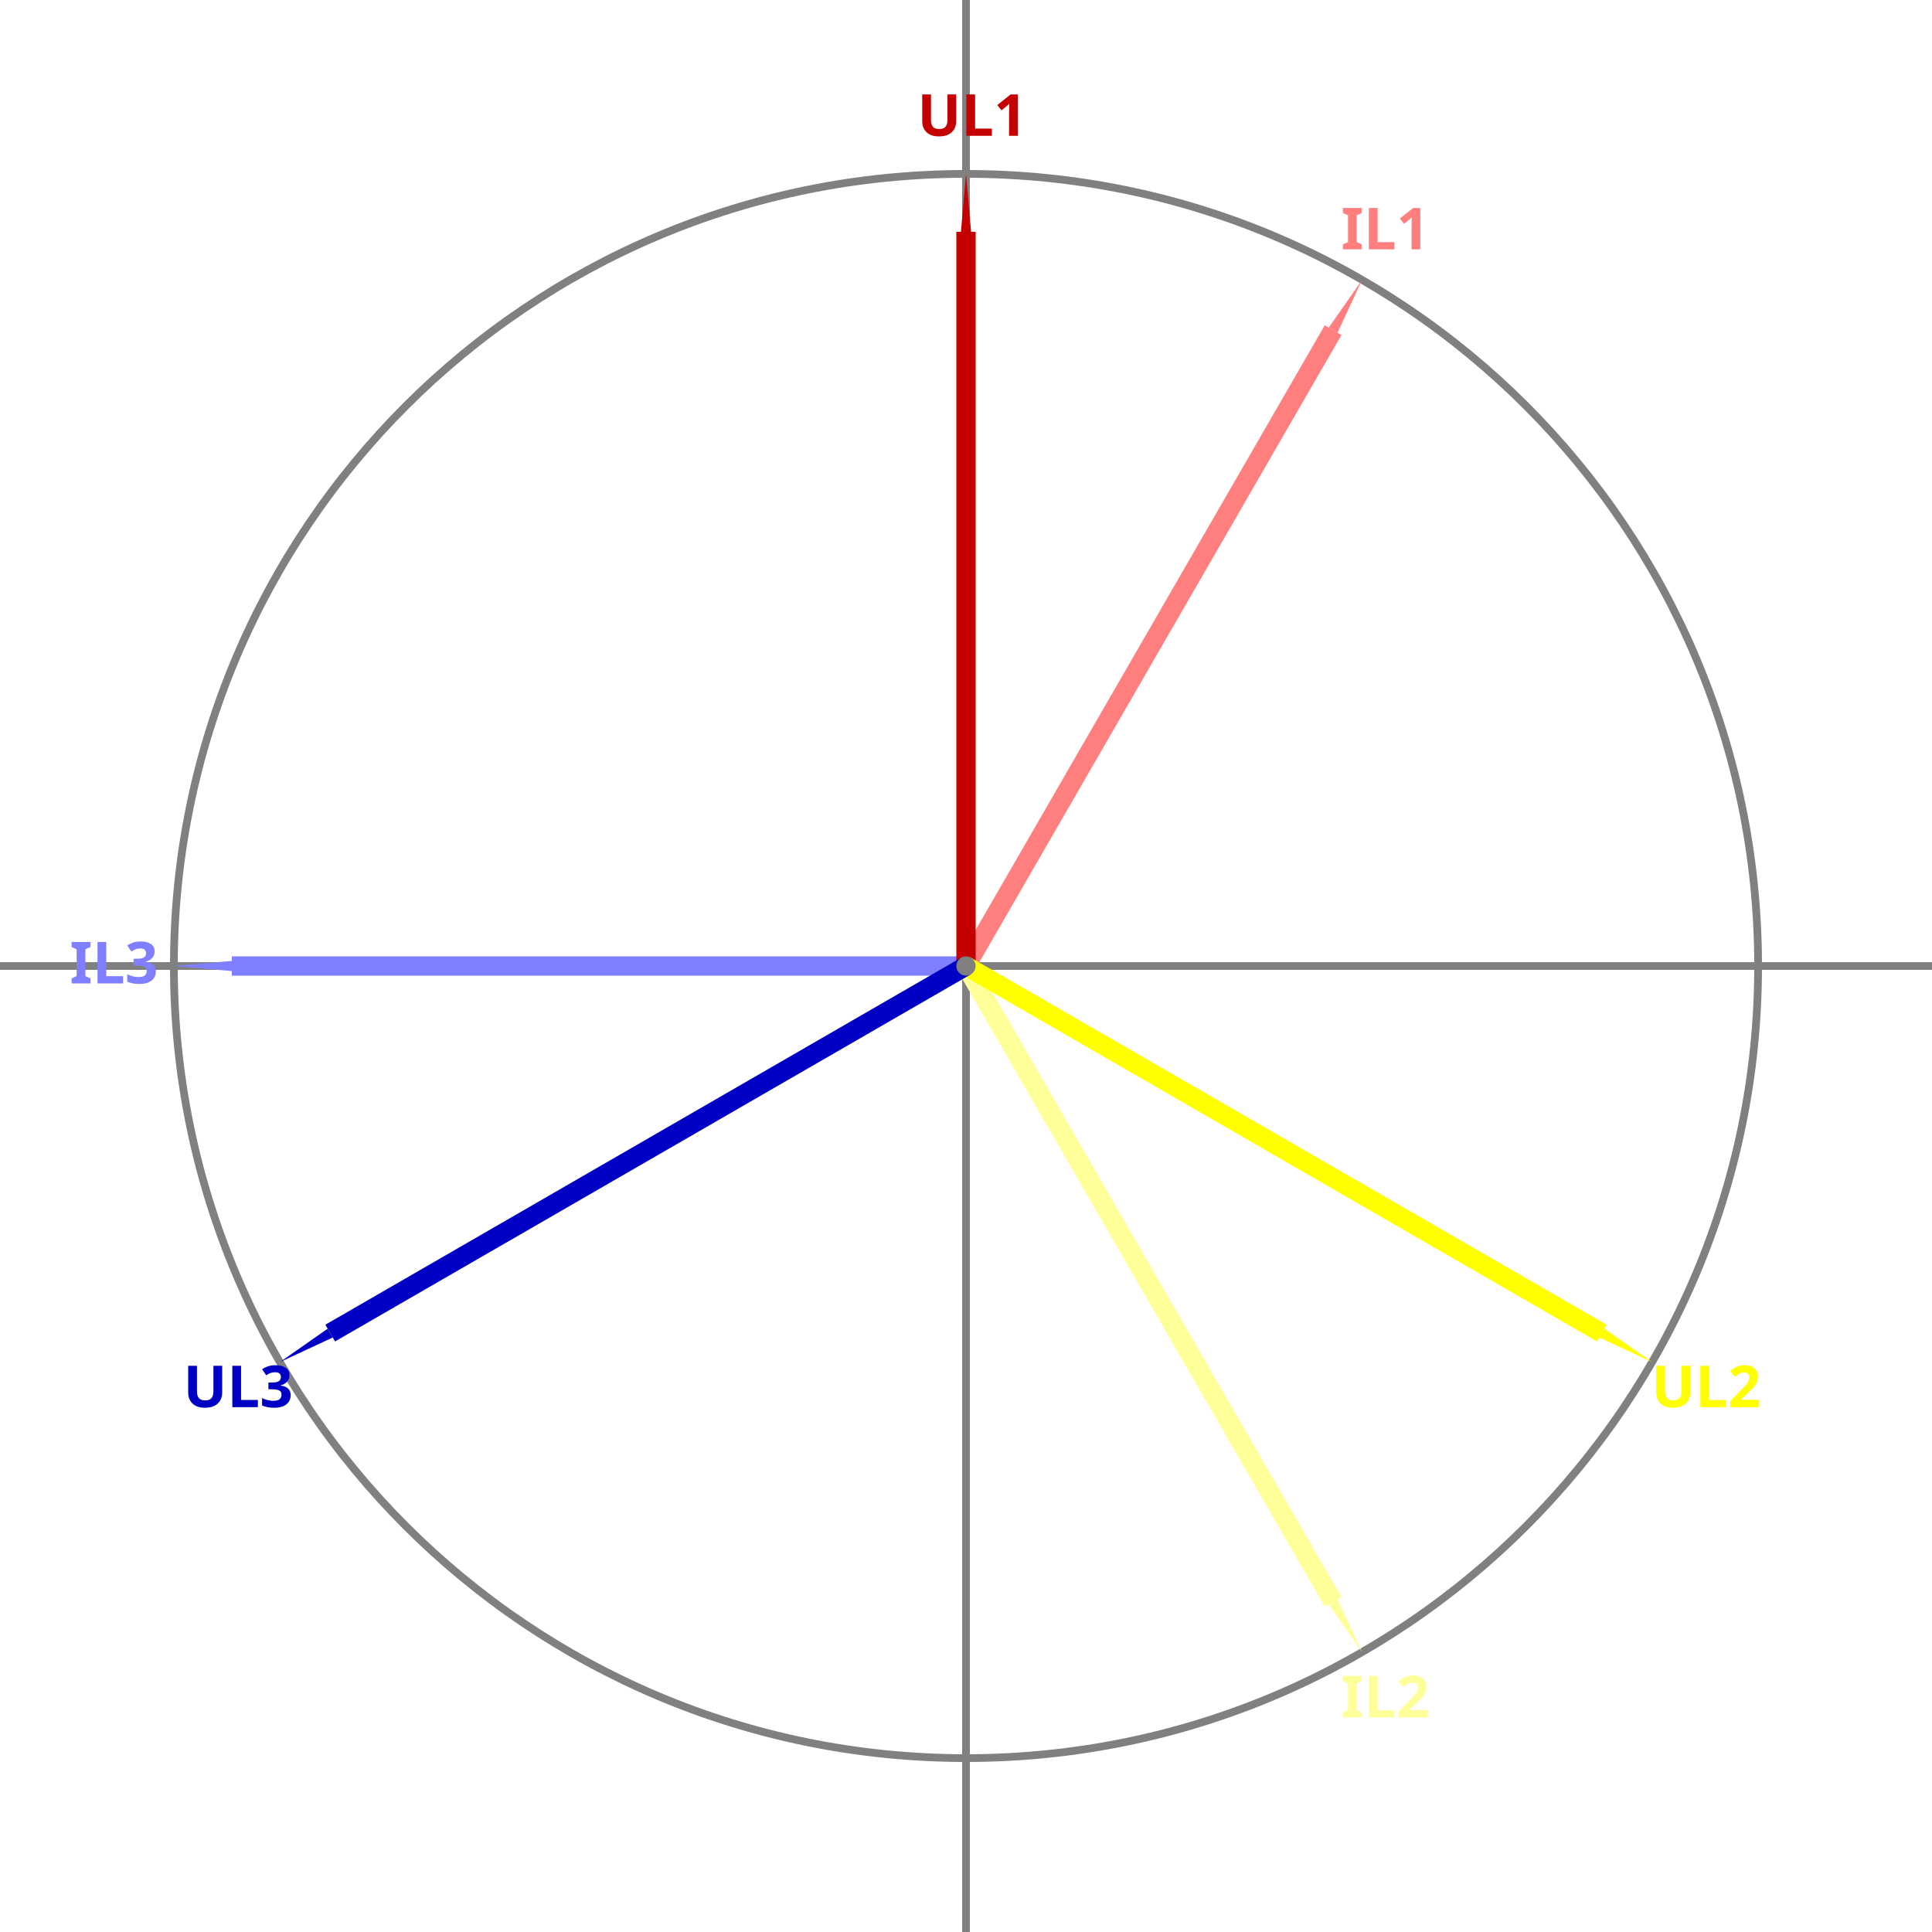
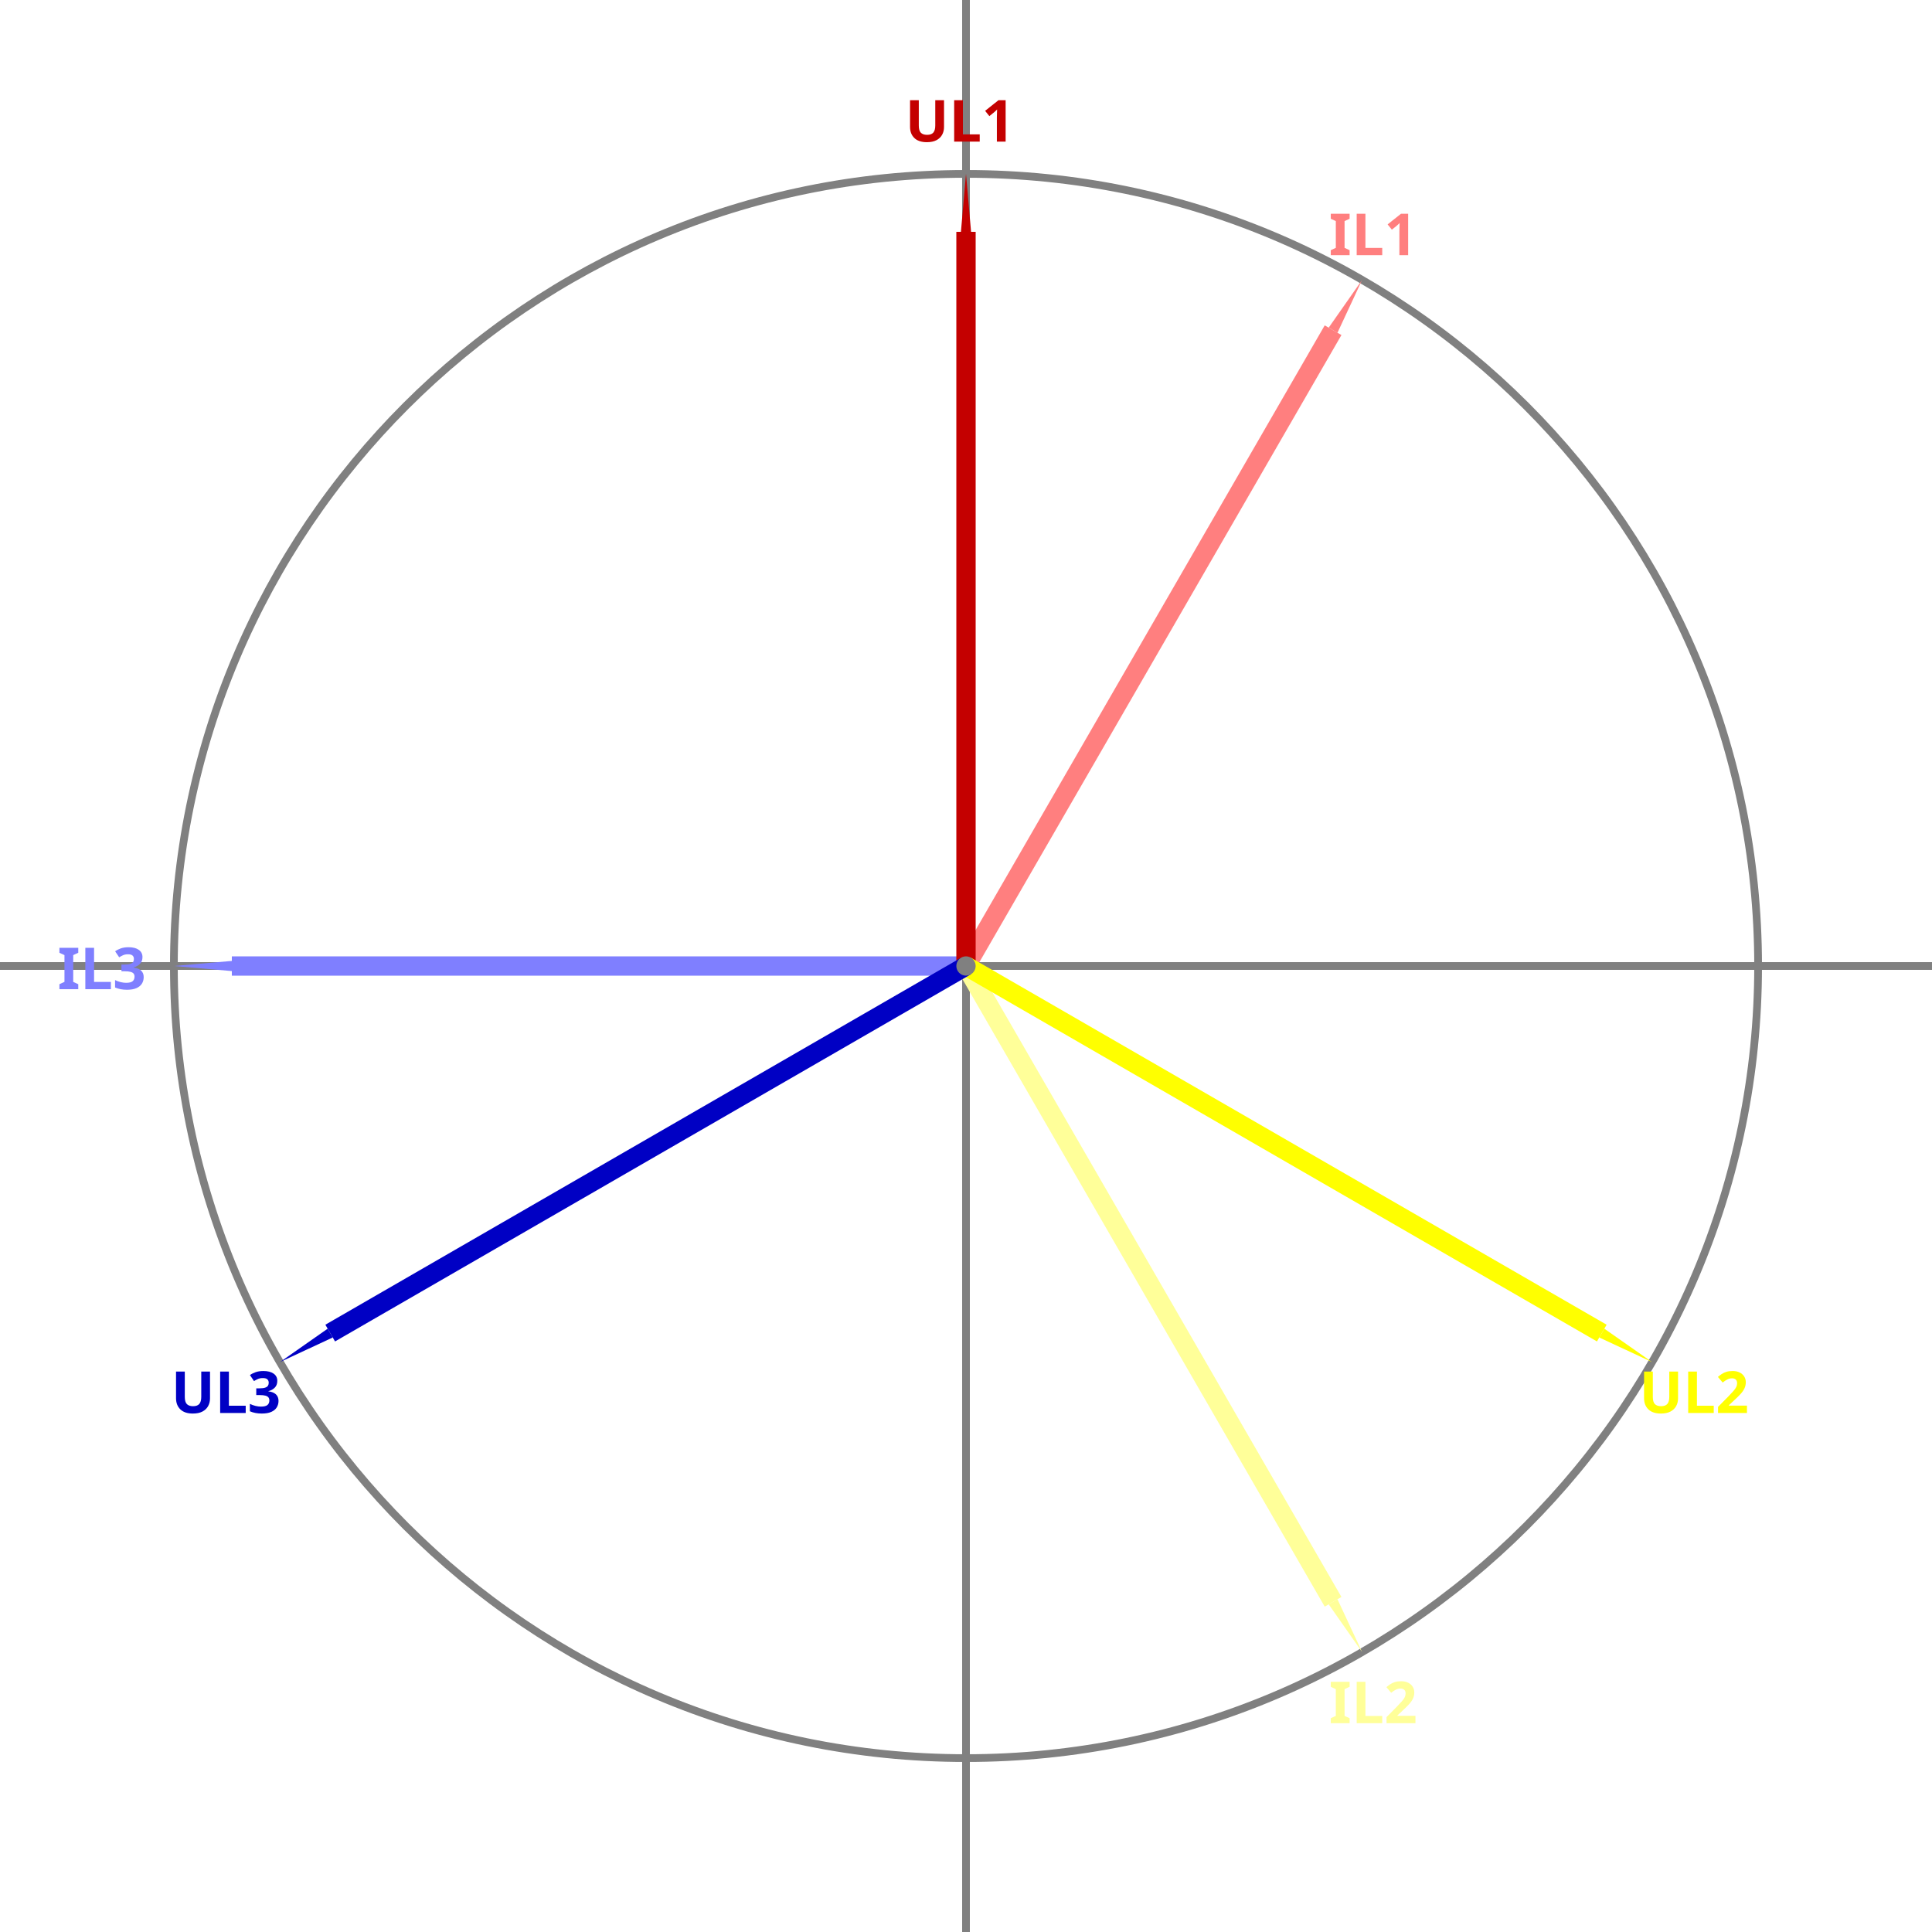
<svg xmlns="http://www.w3.org/2000/svg" width="705.556mm" height="705.556mm" viewBox="0 0 2000 2000" version="1.2" baseProfile="tiny">
  <defs>
</defs>
  <g fill="none" stroke="black" stroke-width="1" fill-rule="evenodd" stroke-linecap="square" stroke-linejoin="bevel">
    <g fill="none" stroke="#808080" stroke-opacity="1" stroke-width="8" stroke-linecap="square" stroke-linejoin="bevel" transform="matrix(1,0,0,1,0,0)" font-family="Sans" font-size="60" font-weight="570" font-style="normal">
      <polyline fill="none" vector-effect="none" points="0,1000 2000,1000 " />
      <polyline fill="none" vector-effect="none" points="1000,0 1000,2000 " />
      <path vector-effect="none" fill-rule="evenodd" d="M1820,1000 C1820,547.127 1452.87,180 1000,180 C547.127,180 180,547.127 180,1000 C180,1452.87 547.127,1820 1000,1820 C1452.87,1820 1820,1452.87 1820,1000 " />
    </g>
    <g fill="none" stroke="#ff7f7f" stroke-opacity="1" stroke-width="20" stroke-linecap="square" stroke-linejoin="bevel" transform="matrix(1,0,0,1,0,0)" font-family="Sans" font-size="60" font-weight="570" font-style="normal">
      <polyline fill="none" vector-effect="none" points="1005,991.34 1375,350.481 " />
    </g>
    <g fill="none" stroke="none" transform="matrix(1,0,0,1,0,0)" font-family="Sans" font-size="60" font-weight="570" font-style="normal">
      <path vector-effect="none" fill-rule="evenodd" d="M1410,289.859 L1384.55,344.445 L1375.45,339.196 L1410,289.859" />
    </g>
    <g fill="#ff7f7f" fill-opacity="1" stroke="none" transform="matrix(1,0,0,1,0,0)" font-family="Sans" font-size="60" font-weight="570" font-style="normal">
      <path vector-effect="none" fill-rule="evenodd" d="M1410,289.859 L1384.55,344.445 L1375.45,339.196" />
    </g>
    <g fill="none" stroke="#ffff99" stroke-opacity="1" stroke-width="20" stroke-linecap="square" stroke-linejoin="bevel" transform="matrix(1,0,0,1,0,0)" font-family="Sans" font-size="60" font-weight="570" font-style="normal">
      <polyline fill="none" vector-effect="none" points="1005,1008.66 1375,1649.52 " />
    </g>
    <g fill="none" stroke="none" transform="matrix(1,0,0,1,0,0)" font-family="Sans" font-size="60" font-weight="570" font-style="normal">
      <path vector-effect="none" fill-rule="evenodd" d="M1410,1710.14 L1375.45,1660.8 L1384.55,1655.55 L1410,1710.14" />
    </g>
    <g fill="#ffff99" fill-opacity="1" stroke="none" transform="matrix(1,0,0,1,0,0)" font-family="Sans" font-size="60" font-weight="570" font-style="normal">
      <path vector-effect="none" fill-rule="evenodd" d="M1410,1710.14 L1375.45,1660.8 L1384.55,1655.55" />
    </g>
    <g fill="none" stroke="#7f7fff" stroke-opacity="1" stroke-width="20" stroke-linecap="square" stroke-linejoin="bevel" transform="matrix(1,0,0,1,0,0)" font-family="Sans" font-size="60" font-weight="570" font-style="normal">
      <polyline fill="none" vector-effect="none" points="990,1000 250,1000 " />
    </g>
    <g fill="none" stroke="none" transform="matrix(1,0,0,1,0,0)" font-family="Sans" font-size="60" font-weight="570" font-style="normal">
      <path vector-effect="none" fill-rule="evenodd" d="M180,1000 L240,994.751 L240,1005.25 L180,1000" />
    </g>
    <g fill="#7f7fff" fill-opacity="1" stroke="none" transform="matrix(1,0,0,1,0,0)" font-family="Sans" font-size="60" font-weight="570" font-style="normal">
      <path vector-effect="none" fill-rule="evenodd" d="M180,1000 L240,994.751 L240,1005.25" />
    </g>
    <g fill="none" stroke="#c40000" stroke-opacity="1" stroke-width="20" stroke-linecap="square" stroke-linejoin="bevel" transform="matrix(1,0,0,1,0,0)" font-family="Sans" font-size="60" font-weight="570" font-style="normal">
      <polyline fill="none" vector-effect="none" points="1000,990 1000,250 " />
    </g>
    <g fill="none" stroke="none" transform="matrix(1,0,0,1,0,0)" font-family="Sans" font-size="60" font-weight="570" font-style="normal">
      <path vector-effect="none" fill-rule="evenodd" d="M1000,180 L1005.25,240 L994.751,240 L1000,180" />
    </g>
    <g fill="#c40000" fill-opacity="1" stroke="none" transform="matrix(1,0,0,1,0,0)" font-family="Sans" font-size="60" font-weight="570" font-style="normal">
      <path vector-effect="none" fill-rule="evenodd" d="M1000,180 L1005.25,240 L994.751,240" />
    </g>
    <g fill="none" stroke="#ffff00" stroke-opacity="1" stroke-width="20" stroke-linecap="square" stroke-linejoin="bevel" transform="matrix(1,0,0,1,0,0)" font-family="Sans" font-size="60" font-weight="570" font-style="normal">
      <polyline fill="none" vector-effect="none" points="1008.66,1005 1649.52,1375 " />
    </g>
    <g fill="none" stroke="none" transform="matrix(1,0,0,1,0,0)" font-family="Sans" font-size="60" font-weight="570" font-style="normal">
      <path vector-effect="none" fill-rule="evenodd" d="M1710.14,1410 L1655.55,1384.55 L1660.8,1375.45 L1710.14,1410" />
    </g>
    <g fill="#ffff00" fill-opacity="1" stroke="none" transform="matrix(1,0,0,1,0,0)" font-family="Sans" font-size="60" font-weight="570" font-style="normal">
      <path vector-effect="none" fill-rule="evenodd" d="M1710.14,1410 L1655.55,1384.55 L1660.8,1375.45" />
    </g>
    <g fill="none" stroke="#0000c4" stroke-opacity="1" stroke-width="20" stroke-linecap="square" stroke-linejoin="bevel" transform="matrix(1,0,0,1,0,0)" font-family="Sans" font-size="60" font-weight="570" font-style="normal">
      <polyline fill="none" vector-effect="none" points="991.34,1005 350.481,1375 " />
    </g>
    <g fill="none" stroke="none" transform="matrix(1,0,0,1,0,0)" font-family="Sans" font-size="60" font-weight="570" font-style="normal">
      <path vector-effect="none" fill-rule="evenodd" d="M289.859,1410 L339.196,1375.45 L344.445,1384.55 L289.859,1410" />
    </g>
    <g fill="#0000c4" fill-opacity="1" stroke="none" transform="matrix(1,0,0,1,0,0)" font-family="Sans" font-size="60" font-weight="570" font-style="normal">
      <path vector-effect="none" fill-rule="evenodd" d="M289.859,1410 L339.196,1375.45 L344.445,1384.55" />
    </g>
    <g fill="none" stroke="#c40000" stroke-opacity="1" stroke-width="1" stroke-linecap="square" stroke-linejoin="bevel" transform="matrix(1,0,0,1,0,0)" font-family="Sans" font-size="60" font-weight="570" font-style="normal">
-       <text fill="#c40000" fill-opacity="1" stroke="none" xml:space="preserve" x="949.594" y="140.6" font-family="Sans" font-size="60" font-weight="570" font-style="normal">UL1</text>
+       <text fill="#c40000" fill-opacity="1" stroke="none" xml:space="preserve" x="936.984" y="146.6" font-family="Sans" font-size="60" font-weight="570" font-style="normal">UL1</text>
    </g>
    <g fill="none" stroke="#ffff00" stroke-opacity="1" stroke-width="1" stroke-linecap="square" stroke-linejoin="bevel" transform="matrix(1,0,0,1,0,0)" font-family="Sans" font-size="60" font-weight="570" font-style="normal">
-       <text fill="#ffff00" fill-opacity="1" stroke="none" xml:space="preserve" x="1709.44" y="1456.7" font-family="Sans" font-size="60" font-weight="570" font-style="normal">UL2</text>
+       <text fill="#ffff00" fill-opacity="1" stroke="none" xml:space="preserve" x="1696.84" y="1462.7" font-family="Sans" font-size="60" font-weight="570" font-style="normal">UL2</text>
    </g>
    <g fill="none" stroke="#0000c4" stroke-opacity="1" stroke-width="1" stroke-linecap="square" stroke-linejoin="bevel" transform="matrix(1,0,0,1,0,0)" font-family="Sans" font-size="60" font-weight="570" font-style="normal">
-       <text fill="#0000c4" fill-opacity="1" stroke="none" xml:space="preserve" x="189.734" y="1456.7" font-family="Sans" font-size="60" font-weight="570" font-style="normal">UL3</text>
+       <text fill="#0000c4" fill-opacity="1" stroke="none" xml:space="preserve" x="177.141" y="1462.7" font-family="Sans" font-size="60" font-weight="570" font-style="normal">UL3</text>
    </g>
    <g fill="none" stroke="#ff7f7f" stroke-opacity="1" stroke-width="1" stroke-linecap="square" stroke-linejoin="bevel" transform="matrix(1,0,0,1,0,0)" font-family="Sans" font-size="60" font-weight="570" font-style="normal">
-       <text fill="#ff7f7f" fill-opacity="1" stroke="none" xml:space="preserve" x="1388.3" y="258.149" font-family="Sans" font-size="60" font-weight="570" font-style="normal">IL1</text>
+       <text fill="#ff7f7f" fill-opacity="1" stroke="none" xml:space="preserve" x="1375.69" y="264.149" font-family="Sans" font-size="60" font-weight="570" font-style="normal">IL1</text>
    </g>
    <g fill="none" stroke="#ffff99" stroke-opacity="1" stroke-width="1" stroke-linecap="square" stroke-linejoin="bevel" transform="matrix(1,0,0,1,0,0)" font-family="Sans" font-size="60" font-weight="570" font-style="normal">
-       <text fill="#ffff99" fill-opacity="1" stroke="none" xml:space="preserve" x="1388.3" y="1777.85" font-family="Sans" font-size="60" font-weight="570" font-style="normal">IL2</text>
+       <text fill="#ffff99" fill-opacity="1" stroke="none" xml:space="preserve" x="1375.69" y="1783.85" font-family="Sans" font-size="60" font-weight="570" font-style="normal">IL2</text>
    </g>
    <g fill="none" stroke="#7f7fff" stroke-opacity="1" stroke-width="1" stroke-linecap="square" stroke-linejoin="bevel" transform="matrix(1,0,0,1,0,0)" font-family="Sans" font-size="60" font-weight="570" font-style="normal">
-       <text fill="#7f7fff" fill-opacity="1" stroke="none" xml:space="preserve" x="72.188" y="1018" font-family="Sans" font-size="60" font-weight="570" font-style="normal">IL3</text>
+       <text fill="#7f7fff" fill-opacity="1" stroke="none" xml:space="preserve" x="59.594" y="1024" font-family="Sans" font-size="60" font-weight="570" font-style="normal">IL3</text>
    </g>
    <g fill="#808080" fill-opacity="1" stroke="none" transform="matrix(1,0,0,1,0,0)" font-family="Sans" font-size="60" font-weight="570" font-style="normal">
      <circle cx="1000" cy="1000" r="10" />
    </g>
  </g>
</svg>
